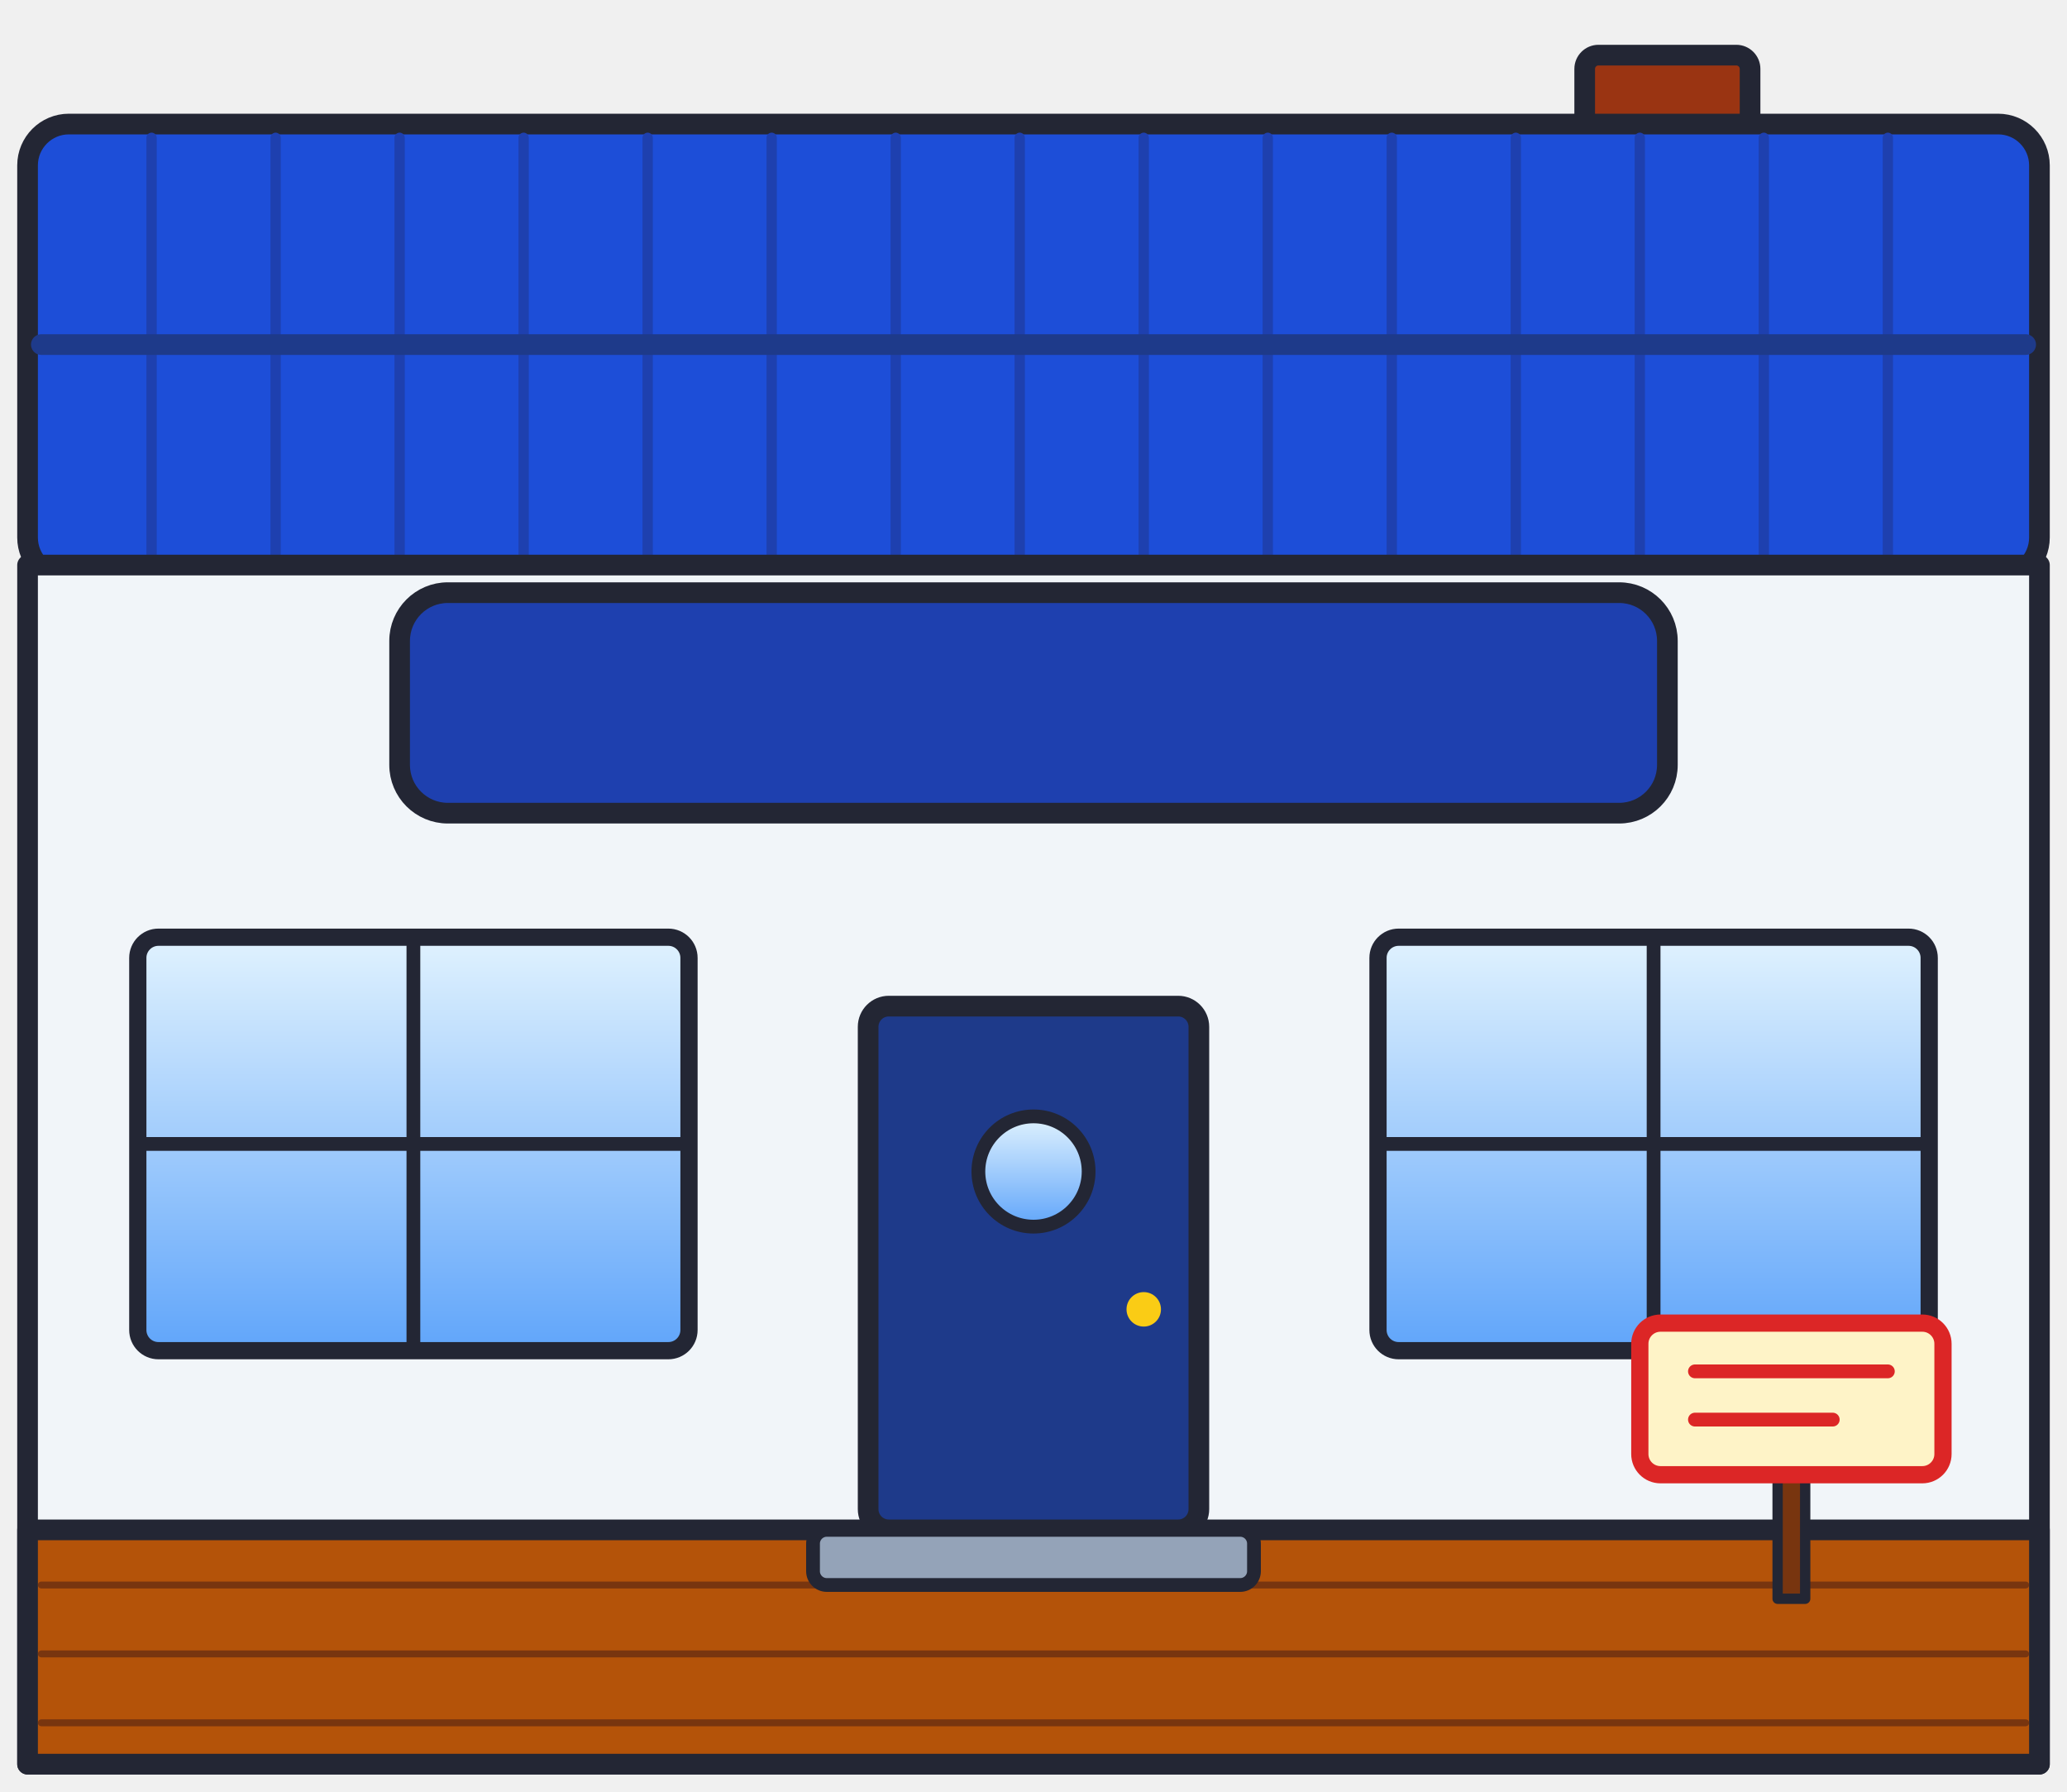
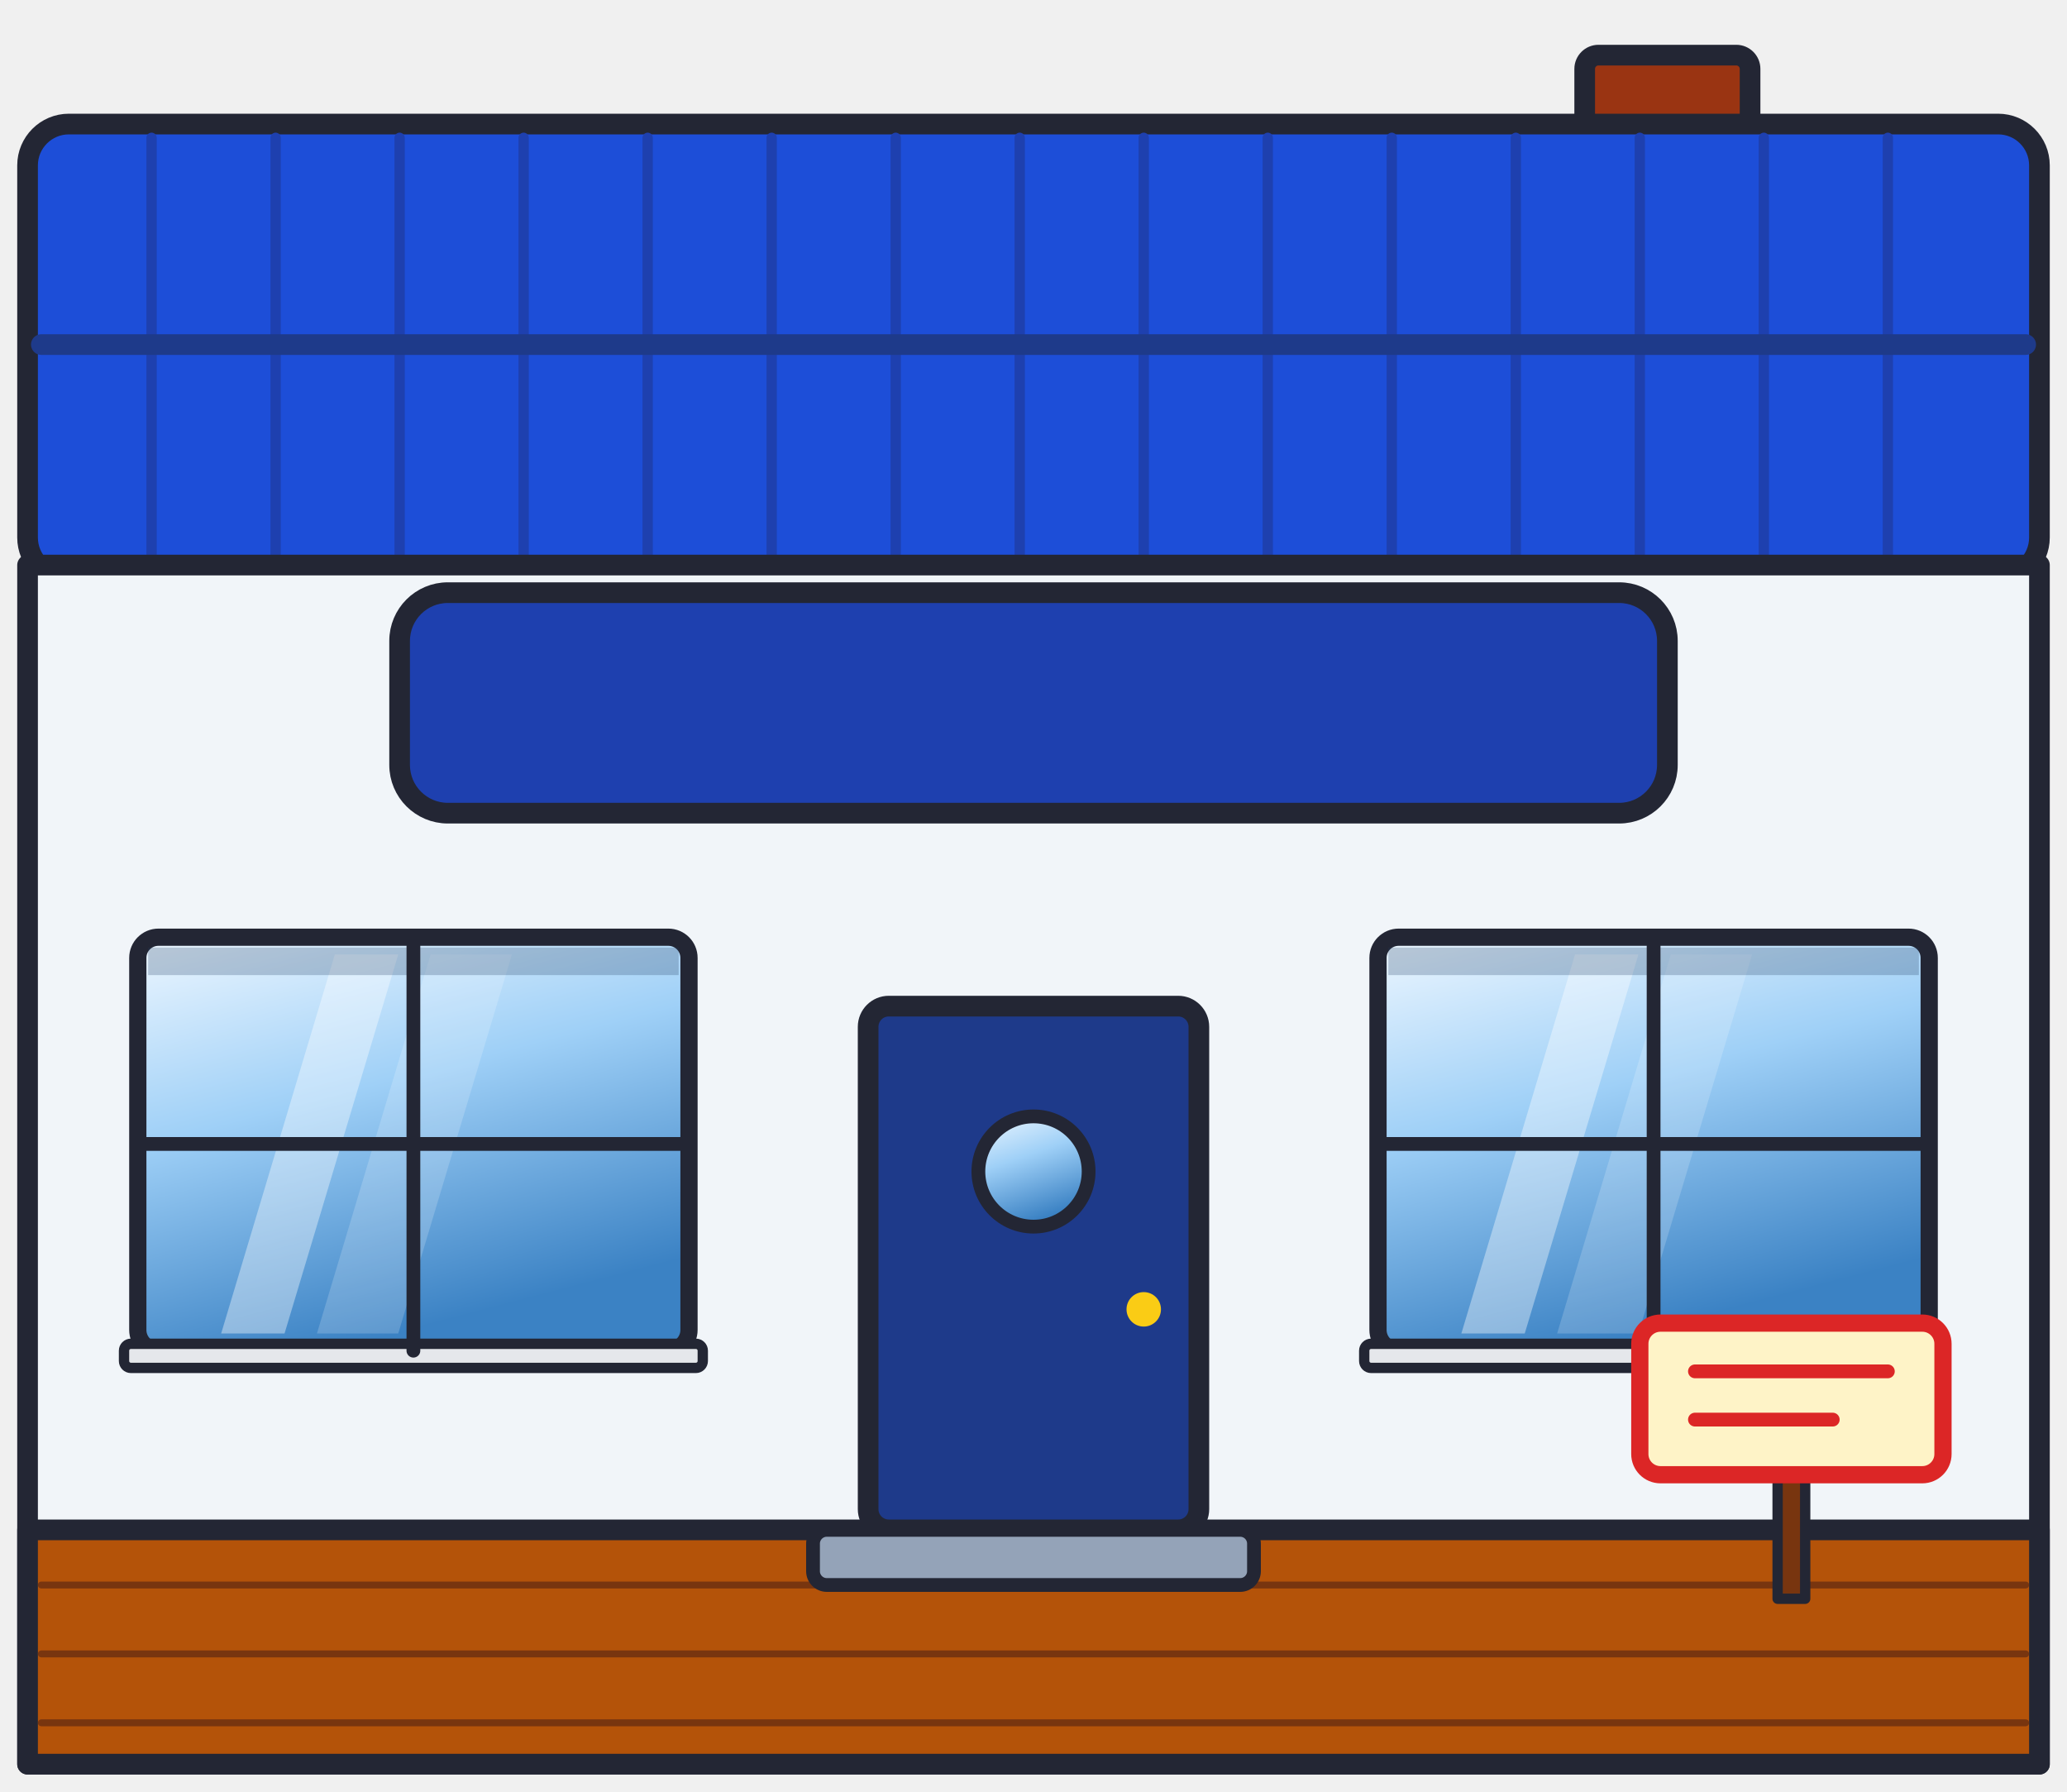
<svg xmlns="http://www.w3.org/2000/svg" width="600" height="520" viewBox="0 0 300 260">
  <defs>
-     <linearGradient id="glass" x1="0" y1="0" x2="0" y2="1">
-       <stop offset="0" stop-color="#e0f2fe" />
-       <stop offset="1" stop-color="#60a5fa" />
+     <linearGradient id="glass" x1="0" y1="0" x2="0.35" y2="1">
+       <stop offset="0" stop-color="#eef7ff" />
+       <stop offset="0.45" stop-color="#9fd0f7" />
+       <stop offset="1" stop-color="#3b82c4" />
    </linearGradient>
  </defs>
  <rect x="230" y="8" width="24" height="34" rx="2" fill="#9a3412" stroke="#232634" stroke-width="3" stroke-linejoin="round" stroke-linecap="round" />
  <rect x="4" y="18" width="292" height="66" rx="6" fill="#1d4ed8" stroke="#232634" stroke-width="3" stroke-linejoin="round" stroke-linecap="round" />
  <path d="M22 20V82" fill="none" stroke="#1e40af" stroke-width="1.5" stroke-linejoin="round" stroke-linecap="round" />
  <path d="M40 20V82" fill="none" stroke="#1e40af" stroke-width="1.5" stroke-linejoin="round" stroke-linecap="round" />
  <path d="M58 20V82" fill="none" stroke="#1e40af" stroke-width="1.5" stroke-linejoin="round" stroke-linecap="round" />
  <path d="M76 20V82" fill="none" stroke="#1e40af" stroke-width="1.5" stroke-linejoin="round" stroke-linecap="round" />
  <path d="M94 20V82" fill="none" stroke="#1e40af" stroke-width="1.5" stroke-linejoin="round" stroke-linecap="round" />
  <path d="M112 20V82" fill="none" stroke="#1e40af" stroke-width="1.5" stroke-linejoin="round" stroke-linecap="round" />
  <path d="M130 20V82" fill="none" stroke="#1e40af" stroke-width="1.5" stroke-linejoin="round" stroke-linecap="round" />
  <path d="M148 20V82" fill="none" stroke="#1e40af" stroke-width="1.5" stroke-linejoin="round" stroke-linecap="round" />
  <path d="M166 20V82" fill="none" stroke="#1e40af" stroke-width="1.5" stroke-linejoin="round" stroke-linecap="round" />
  <path d="M184 20V82" fill="none" stroke="#1e40af" stroke-width="1.5" stroke-linejoin="round" stroke-linecap="round" />
  <path d="M202 20V82" fill="none" stroke="#1e40af" stroke-width="1.5" stroke-linejoin="round" stroke-linecap="round" />
  <path d="M220 20V82" fill="none" stroke="#1e40af" stroke-width="1.5" stroke-linejoin="round" stroke-linecap="round" />
  <path d="M238 20V82" fill="none" stroke="#1e40af" stroke-width="1.5" stroke-linejoin="round" stroke-linecap="round" />
  <path d="M256 20V82" fill="none" stroke="#1e40af" stroke-width="1.5" stroke-linejoin="round" stroke-linecap="round" />
  <path d="M274 20V82" fill="none" stroke="#1e40af" stroke-width="1.5" stroke-linejoin="round" stroke-linecap="round" />
  <path d="M6 50H294" fill="none" stroke="#1e3a8a" stroke-width="3" stroke-linejoin="round" stroke-linecap="round" />
  <rect x="4" y="82" width="292" height="174" rx="0" fill="#f1f5f9" stroke="#232634" stroke-width="3" stroke-linejoin="round" stroke-linecap="round" />
  <rect x="4" y="222" width="292" height="34" rx="0" fill="#b45309" stroke="#232634" stroke-width="3" stroke-linejoin="round" stroke-linecap="round" />
  <path d="M6 230H294" fill="none" stroke="#78350f" stroke-width="1" stroke-linejoin="round" stroke-linecap="round" />
  <path d="M6 240H294" fill="none" stroke="#78350f" stroke-width="1" stroke-linejoin="round" stroke-linecap="round" />
  <path d="M6 250H294" fill="none" stroke="#78350f" stroke-width="1" stroke-linejoin="round" stroke-linecap="round" />
  <rect x="20" y="136" width="80" height="60" rx="3" fill="url(#glass)" stroke="#232634" stroke-width="2.5" stroke-linejoin="round" stroke-linecap="round" />
+   <polygon points="32.1,193.5 48.6,138.5 57.8,138.5 41.3,193.5" fill="#ffffff" opacity="0.38" stroke="none" />
+   <polygon points="46.0,193.5 62.5,138.5 74.3,138.5 57.8,193.5" fill="#ffffff" opacity="0.18" stroke="none" />
+   <rect x="21.5" y="137.5" width="77" height="4.0" fill="#1e3a5f" opacity="0.25" stroke="none" />
+   <rect x="18" y="195" width="84" height="3.5" rx="1" fill="#e5e7eb" stroke="#232634" stroke-width="1.5" />
  <path d="M60 136v60M20 166h80" fill="none" stroke="#232634" stroke-width="2" stroke-linejoin="round" stroke-linecap="round" />
  <rect x="200" y="136" width="80" height="60" rx="3" fill="url(#glass)" stroke="#232634" stroke-width="2.5" stroke-linejoin="round" stroke-linecap="round" />
+   <polygon points="212.1,193.5 228.6,138.5 237.8,138.5 221.3,193.5" fill="#ffffff" opacity="0.38" stroke="none" />
+   <polygon points="226.0,193.5 242.5,138.5 254.3,138.5 237.8,193.5" fill="#ffffff" opacity="0.18" stroke="none" />
+   <rect x="201.5" y="137.5" width="77" height="4.0" fill="#1e3a5f" opacity="0.25" stroke="none" />
+   <rect x="198" y="195" width="84" height="3.5" rx="1" fill="#e5e7eb" stroke="#232634" stroke-width="1.5" />
  <path d="M240 136v60M200 166h80" fill="none" stroke="#232634" stroke-width="2" stroke-linejoin="round" stroke-linecap="round" />
  <rect x="126" y="146" width="48" height="76" rx="3" fill="#1e3a8a" stroke="#232634" stroke-width="3" stroke-linejoin="round" stroke-linecap="round" />
  <circle cx="150" cy="170" r="8" fill="url(#glass)" stroke="#232634" stroke-width="2" stroke-linejoin="round" stroke-linecap="round" />
  <circle cx="166" cy="190" r="2.5" fill="#facc15" stroke="none" />
  <rect x="118" y="222" width="64" height="8" rx="2" fill="#94a3b8" stroke="#232634" stroke-width="2" stroke-linejoin="round" stroke-linecap="round" />
  <rect x="258" y="210" width="4" height="22" rx="0" fill="#78350f" stroke="#232634" stroke-width="1.5" stroke-linejoin="round" stroke-linecap="round" />
  <rect x="238" y="192" width="44" height="22" rx="3" fill="#fef3c7" stroke="#dc2626" stroke-width="2.5" stroke-linejoin="round" stroke-linecap="round" />
  <path d="M246 199h28M246 206h20" fill="none" stroke="#dc2626" stroke-width="2" stroke-linejoin="round" stroke-linecap="round" />
  <rect x="58.0" y="86" width="184" height="32" rx="7" fill="#1e40af" stroke="#232634" stroke-width="3" stroke-linejoin="round" stroke-linecap="round" />
</svg>
